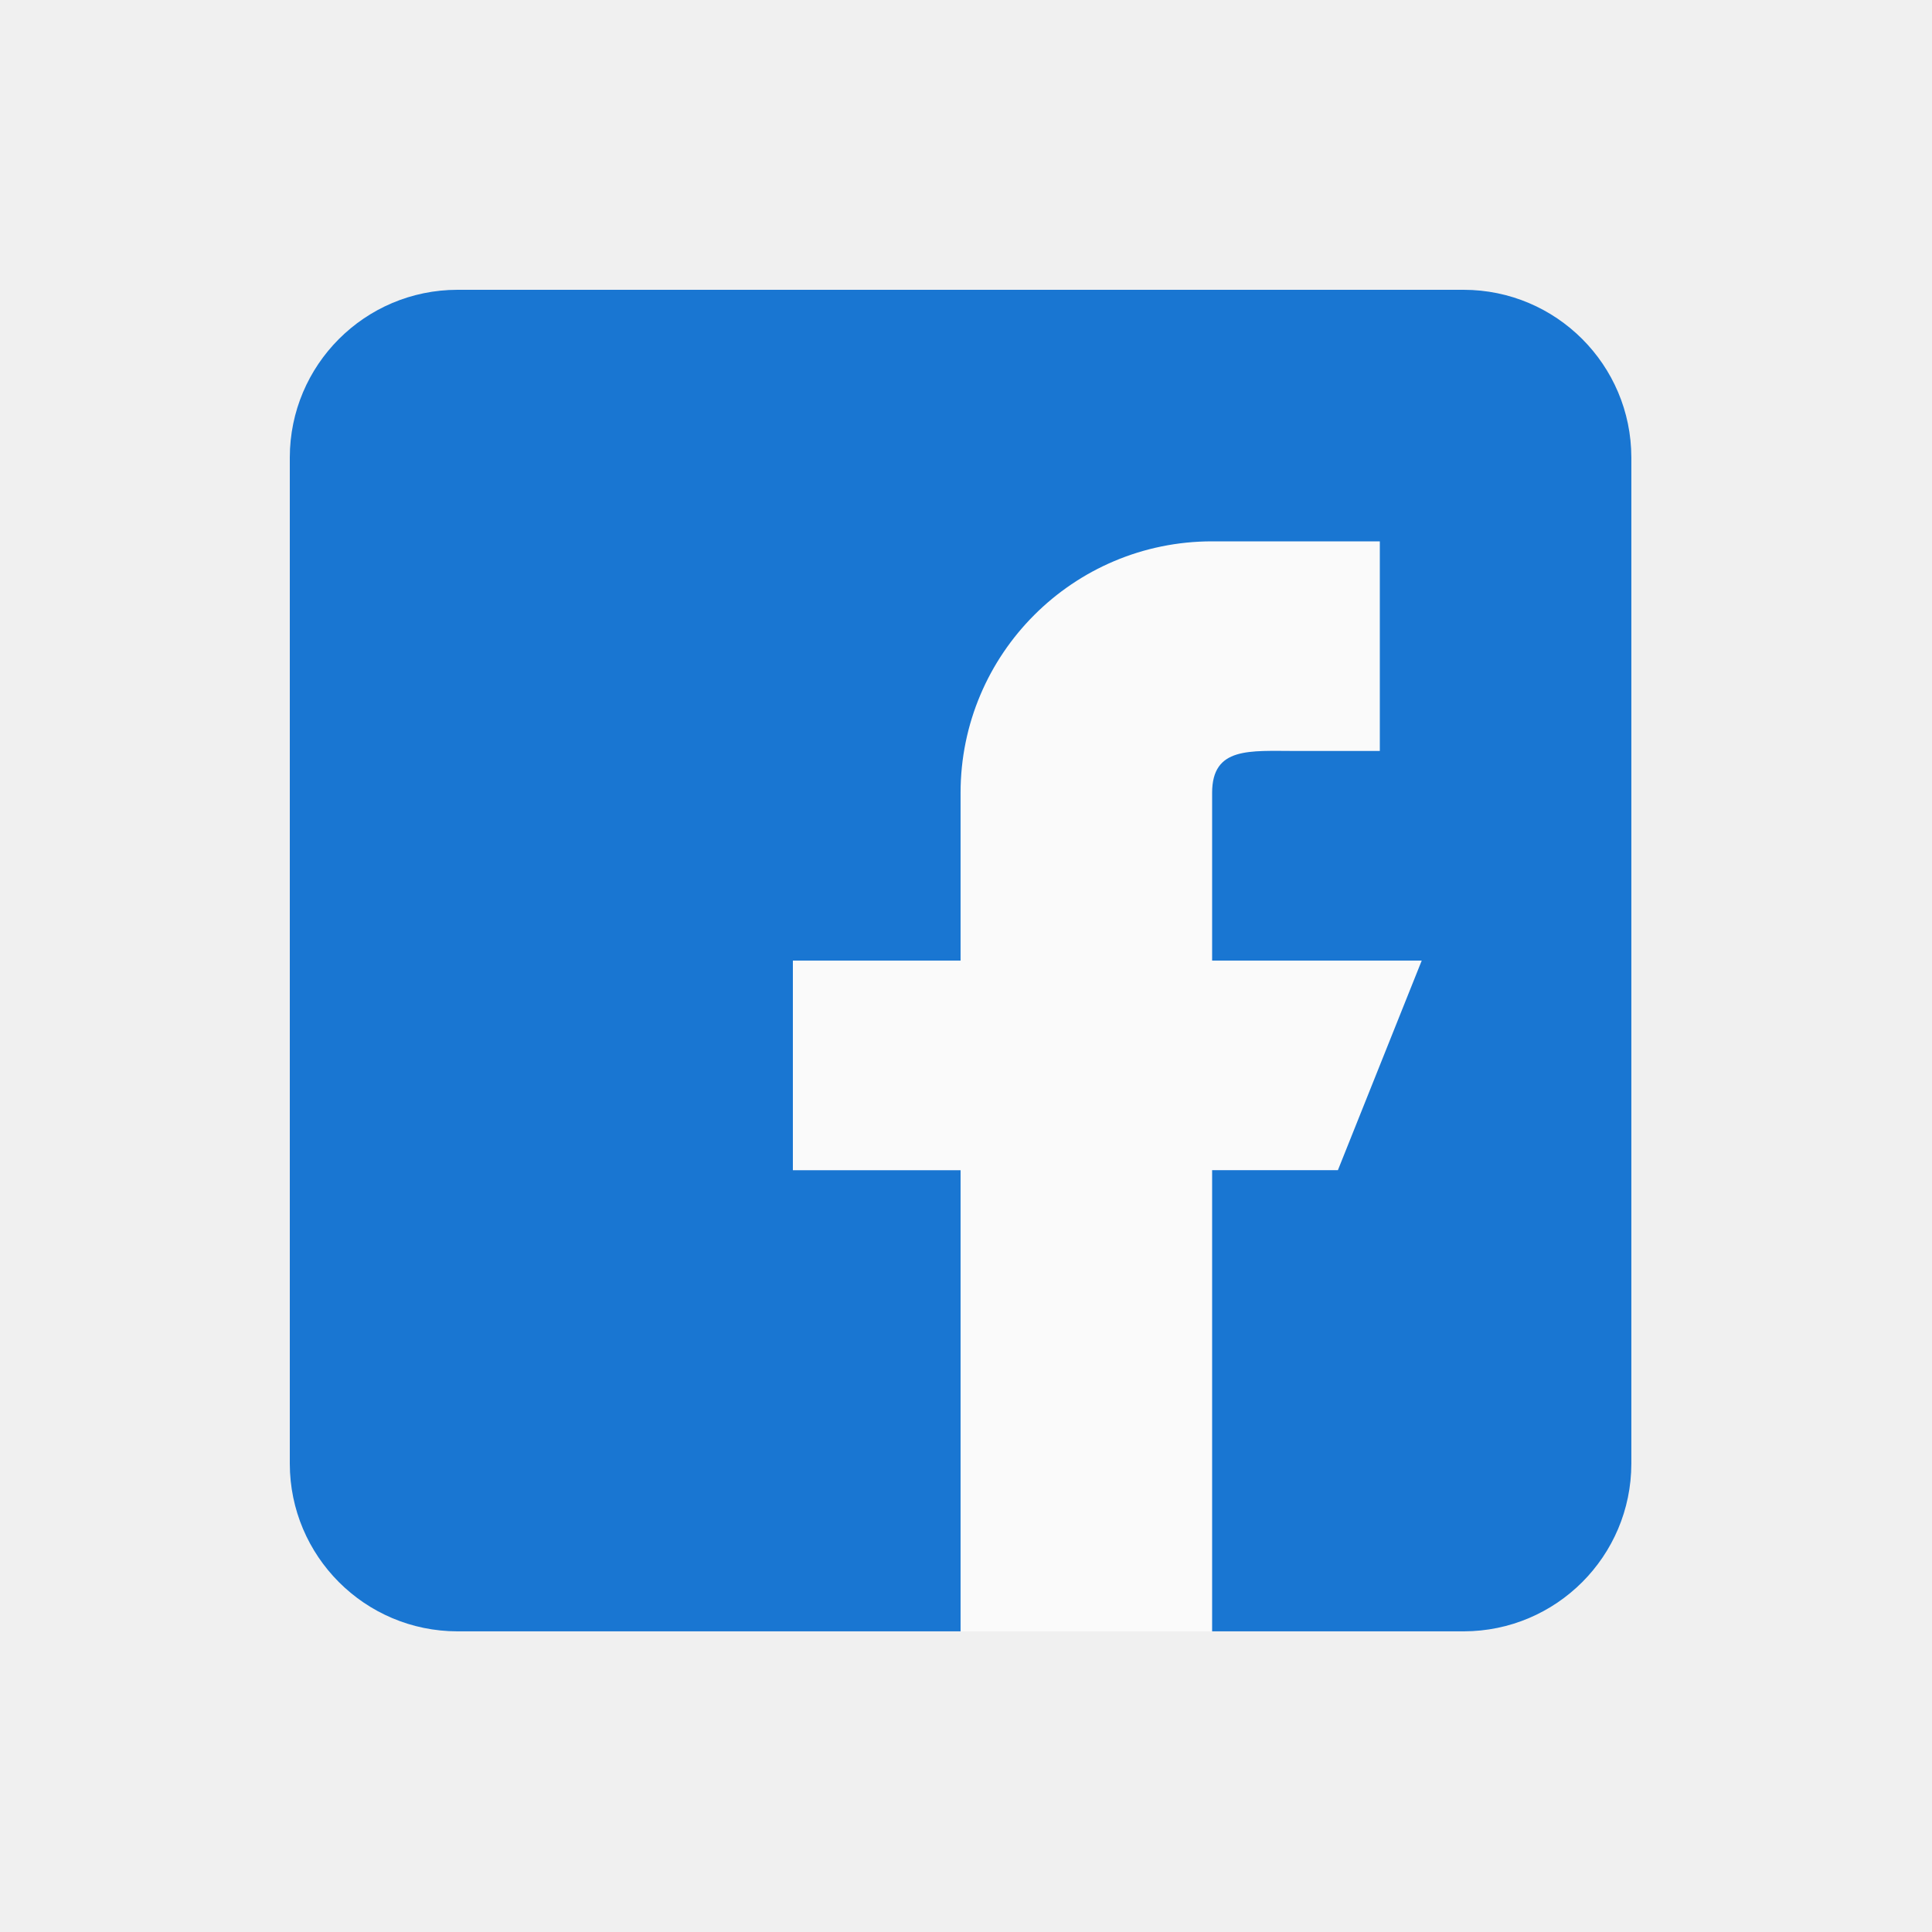
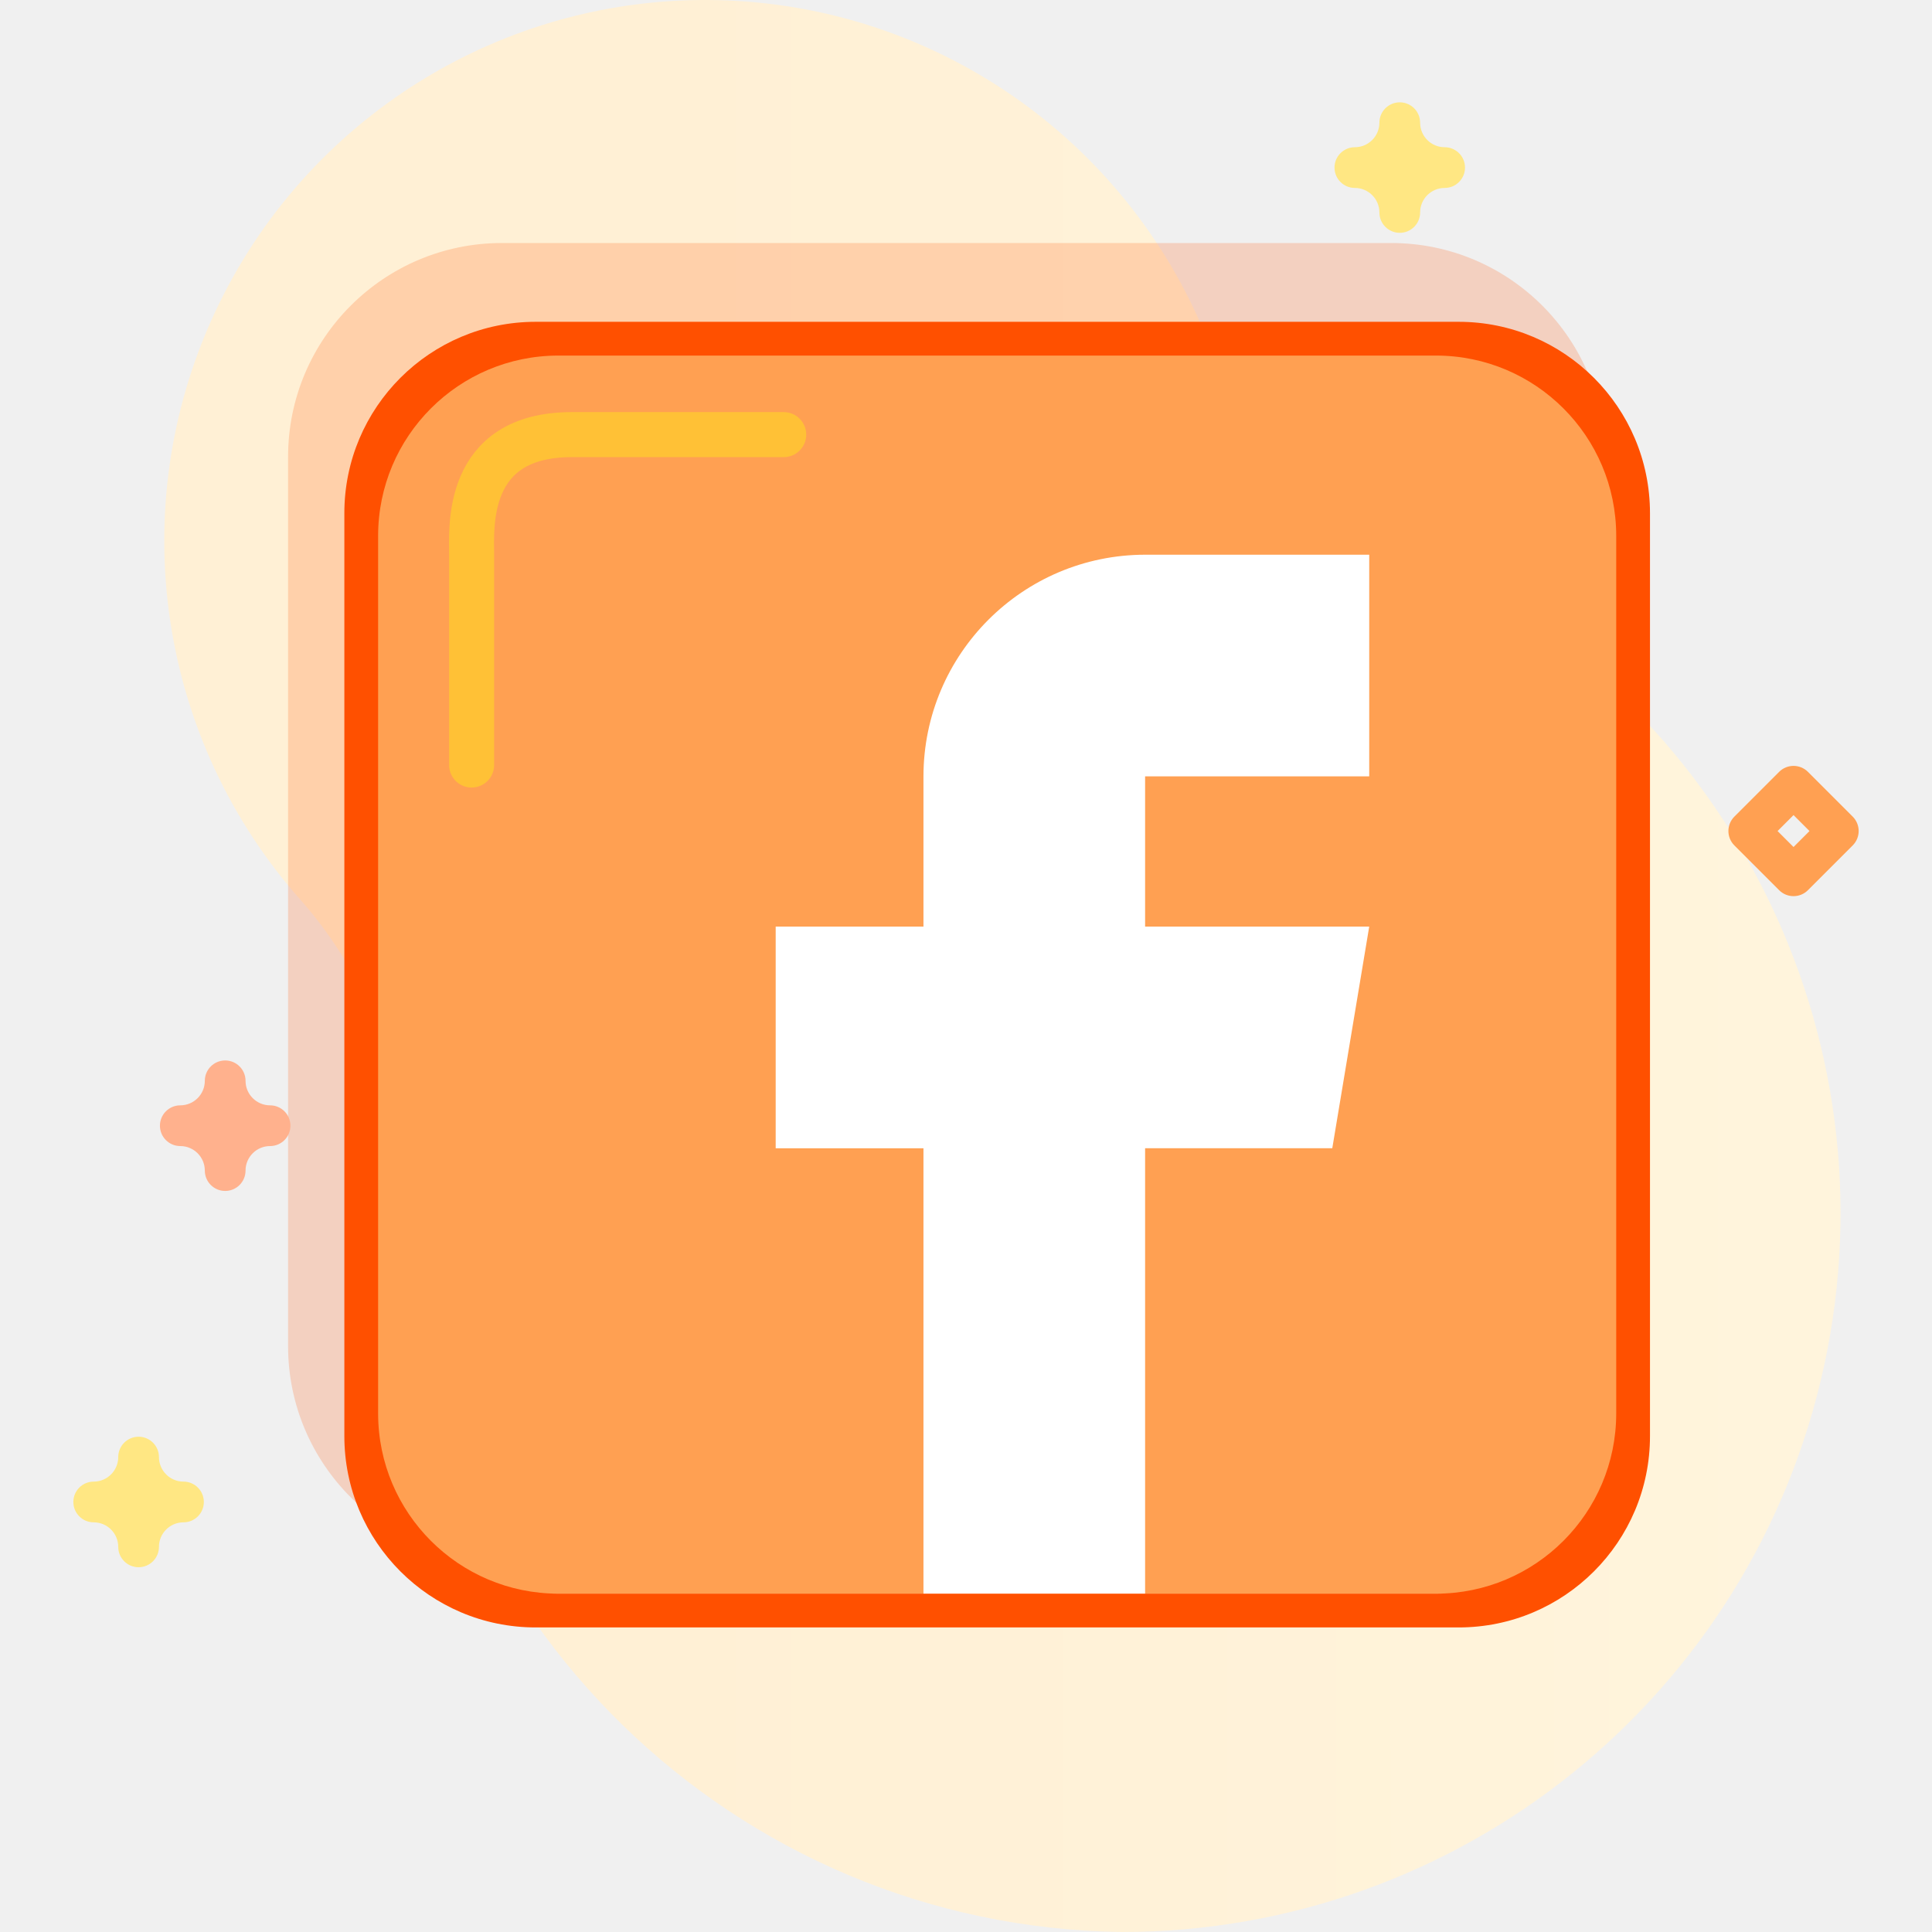
- <svg xmlns="http://www.w3.org/2000/svg" version="1.1" id="facebook-logo" class="icon" width="100" height="100" viewBox="-15 -15 100 100">
-   <path id="Path_128" d="M60.758,0H8.68A8.688,8.688,0,0,0,0,8.68V60.758a8.688,8.688,0,0,0,8.68,8.68H60.758a8.688,8.688,0,0,0,8.68-8.68V8.68A8.688,8.688,0,0,0,60.758,0Z" fill="#1976d2" />
-   <path id="Path_129" d="M224.549,117.7H213.7v-8.68c0-2.4,1.944-2.17,4.34-2.17h4.34V96H213.7a13.019,13.019,0,0,0-13.02,13.02v8.68H192v10.85h8.68v23.869H213.7V128.549h6.51Z" transform="translate(-165.961 -82.98)" fill="#fafafa" />
+ <svg xmlns="http://www.w3.org/2000/svg" id="facebook" class="icon" width="100" height="100" viewBox="0 0 158.617 171.65">
+   <defs>
+     <linearGradient id="linear-gradient" x1="0.292" y1="0.5" x2="2.192" y2="0.5" gradientUnits="objectBoundingBox">
+       <stop offset="0" stop-color="#fff0d5" />
+       <stop offset="0.001" stop-color="#fff0d5" />
+       <stop offset="0.511" stop-color="#fff6df" />
+       <stop offset="1" stop-color="#ff5000" stop-opacity="0.294" />
+     </linearGradient>
+   </defs>
+   <g id="facebook" transform="translate(-262.922 -75.409)">
+     <path d="M126.483,29.958A48.061,48.061,0,1,0,46.094,80.049a36.472,36.472,0,0,1,9.059,25.568q-.062,1.867-.017,3.761A64.726,64.726,0,0,0,119,171.647,63.856,63.856,0,0,0,145.391,49.659a36.877,36.877,0,0,1-18.908-19.7Z" transform="translate(237.101 75.412)" fill="url(#linear-gradient)" />
+     <rect width="117" height="117" rx="19" transform="translate(282 97)" fill="#ff5000" opacity="0.2" />
+     <rect width="114" height="114" rx="18" transform="translate(288 105)" fill="#fff" />
+     <path d="M95.619,0H16.411A16.43,16.43,0,0,0,0,16.411V95.619A16.43,16.43,0,0,0,16.411,112.03h33.04v-39.6H36.322V52.733H49.451V39.385A19.714,19.714,0,0,1,69.143,19.693H89.055V39.385H69.143V52.733H89.055L85.773,72.425H69.143v39.6H95.619A16.43,16.43,0,0,0,112.03,95.619V16.411A16.43,16.43,0,0,0,95.619,0Zm0,0" transform="translate(289 105)" fill="#ffa052" />
+     <path d="M99,116H17A17,17,0,0,1,0,99V17A17,17,0,0,1,17,0H99a17,17,0,0,1,17,17V99a17,17,0,0,1-17,17ZM19,3A16.018,16.018,0,0,0,3,19V97a16.018,16.018,0,0,0,16,16H97a16.018,16.018,0,0,0,16-16V19A16.018,16.018,0,0,0,97,3Z" transform="translate(287 104)" fill="#ff5000" />
+     <path d="M432.755,180.351a1.8,1.8,0,0,1-1.279-.53l-3.977-3.977a1.809,1.809,0,0,1,0-2.559l3.977-3.977a1.809,1.809,0,0,1,2.559,0l3.977,3.977a1.809,1.809,0,0,1,0,2.559l-3.977,3.977a1.8,1.8,0,0,1-1.279.53Zm-1.418-5.784,1.418,1.418,1.418-1.418-1.418-1.418Z" transform="translate(-17.002 -25.323)" fill="#ffa052" />
+     <path d="M347.083,72.674a1.809,1.809,0,0,1-1.809-1.809,2.182,2.182,0,0,0-2.179-2.179,1.809,1.809,0,1,1,0-3.618,2.182,2.182,0,0,0,2.179-2.179,1.809,1.809,0,0,1,3.618,0,2.181,2.181,0,0,0,2.179,2.179,1.809,1.809,0,1,1,0,3.618,2.182,2.182,0,0,0-2.179,2.179A1.809,1.809,0,0,1,347.083,72.674Z" transform="translate(33.685 23.421)" fill="#ffe783" />
+     <path d="M53.06,332.889a1.809,1.809,0,0,1-1.809-1.809,2.182,2.182,0,0,0-2.179-2.179,1.809,1.809,0,1,1,0-3.618,2.182,2.182,0,0,0,2.179-2.179,1.809,1.809,0,1,1,3.618,0,2.182,2.182,0,0,0,2.179,2.179,1.809,1.809,0,0,1,0,3.618,2.181,2.181,0,0,0-2.179,2.179,1.809,1.809,0,0,1-1.809,1.809Z" transform="translate(223.352 -151.669)" fill="#ffb18d" />
+     <path d="M45.617,386.6a1.809,1.809,0,0,1-1.809-1.809,2.182,2.182,0,0,0-2.179-2.179,1.809,1.809,0,1,1,0-3.618,2.182,2.182,0,0,0,2.179-2.179,1.809,1.809,0,0,1,3.618,0,2.182,2.182,0,0,0,2.179,2.179,1.809,1.809,0,0,1,0,3.618,2.181,2.181,0,0,0-2.179,2.179,1.809,1.809,0,0,1-1.809,1.809Z" transform="translate(223.102 -171.95)" fill="#ffe783" />
+     <path d="M3531.307-1395.548v-18.579c0-2.428-.686-10.776,8.9-10.776h18.828" transform="translate(-3233 1538.926)" fill="none" stroke="#ffc136" stroke-linecap="round" stroke-width="4" />
+   </g>
</svg>
